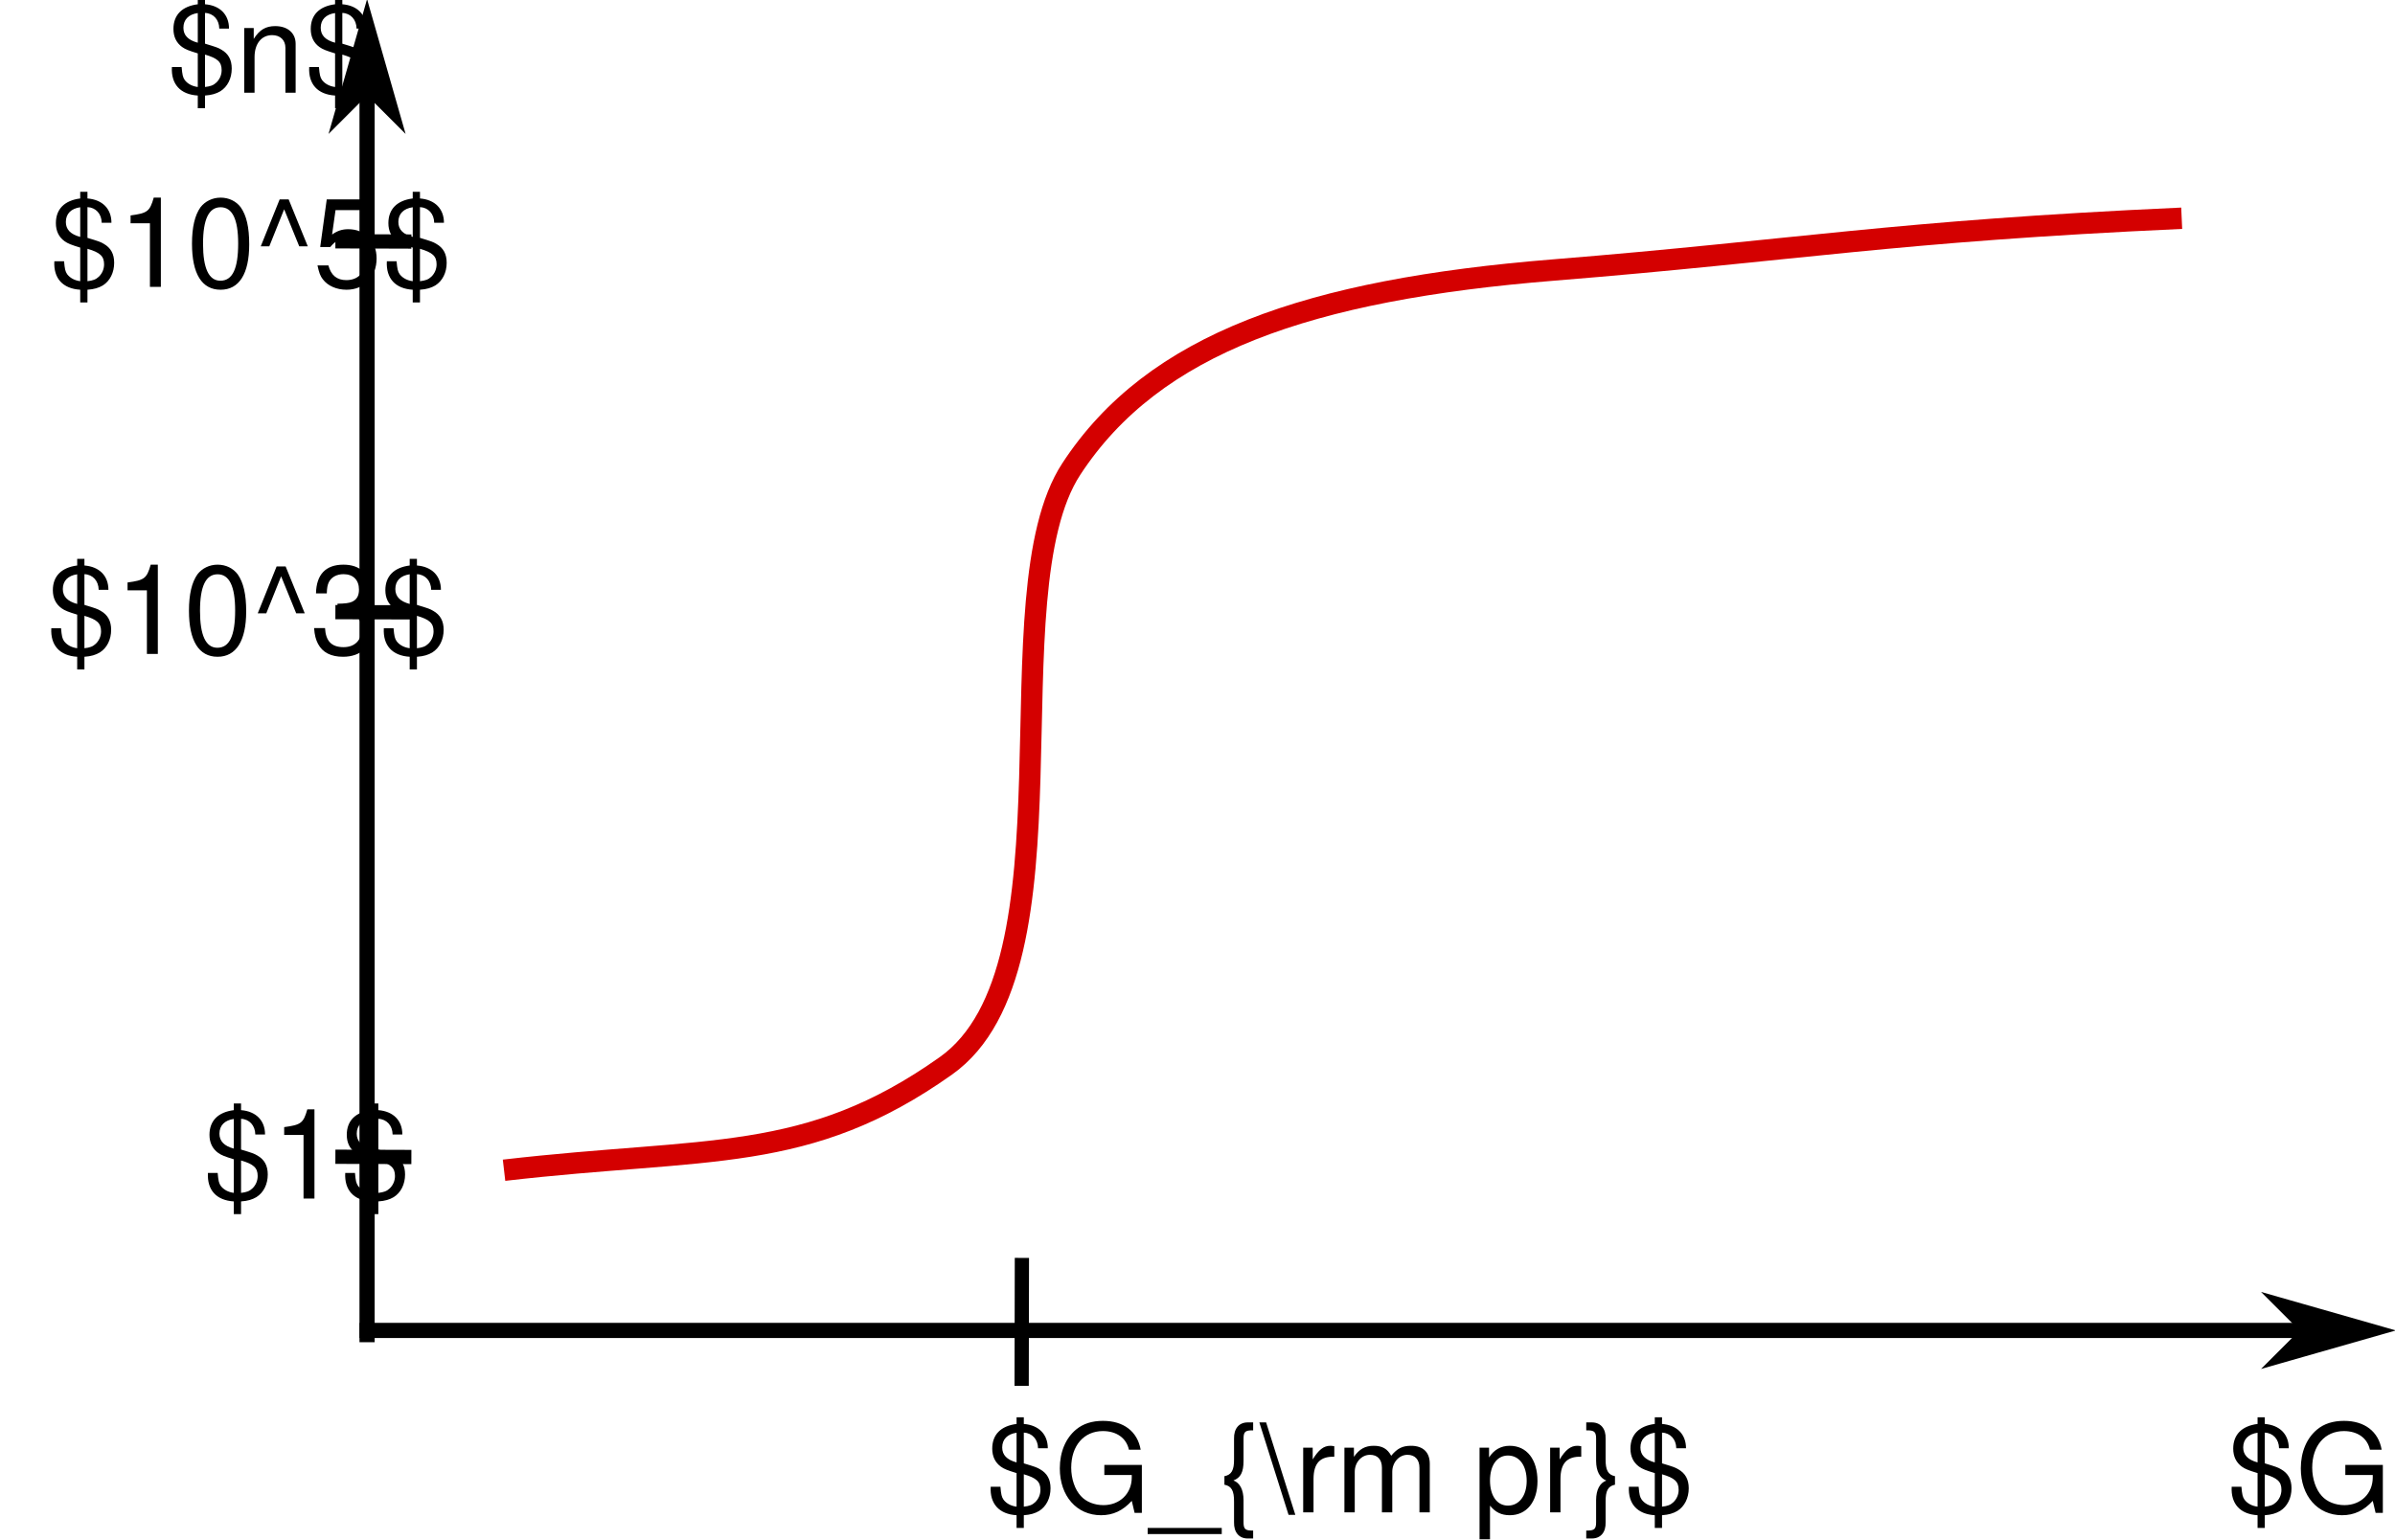
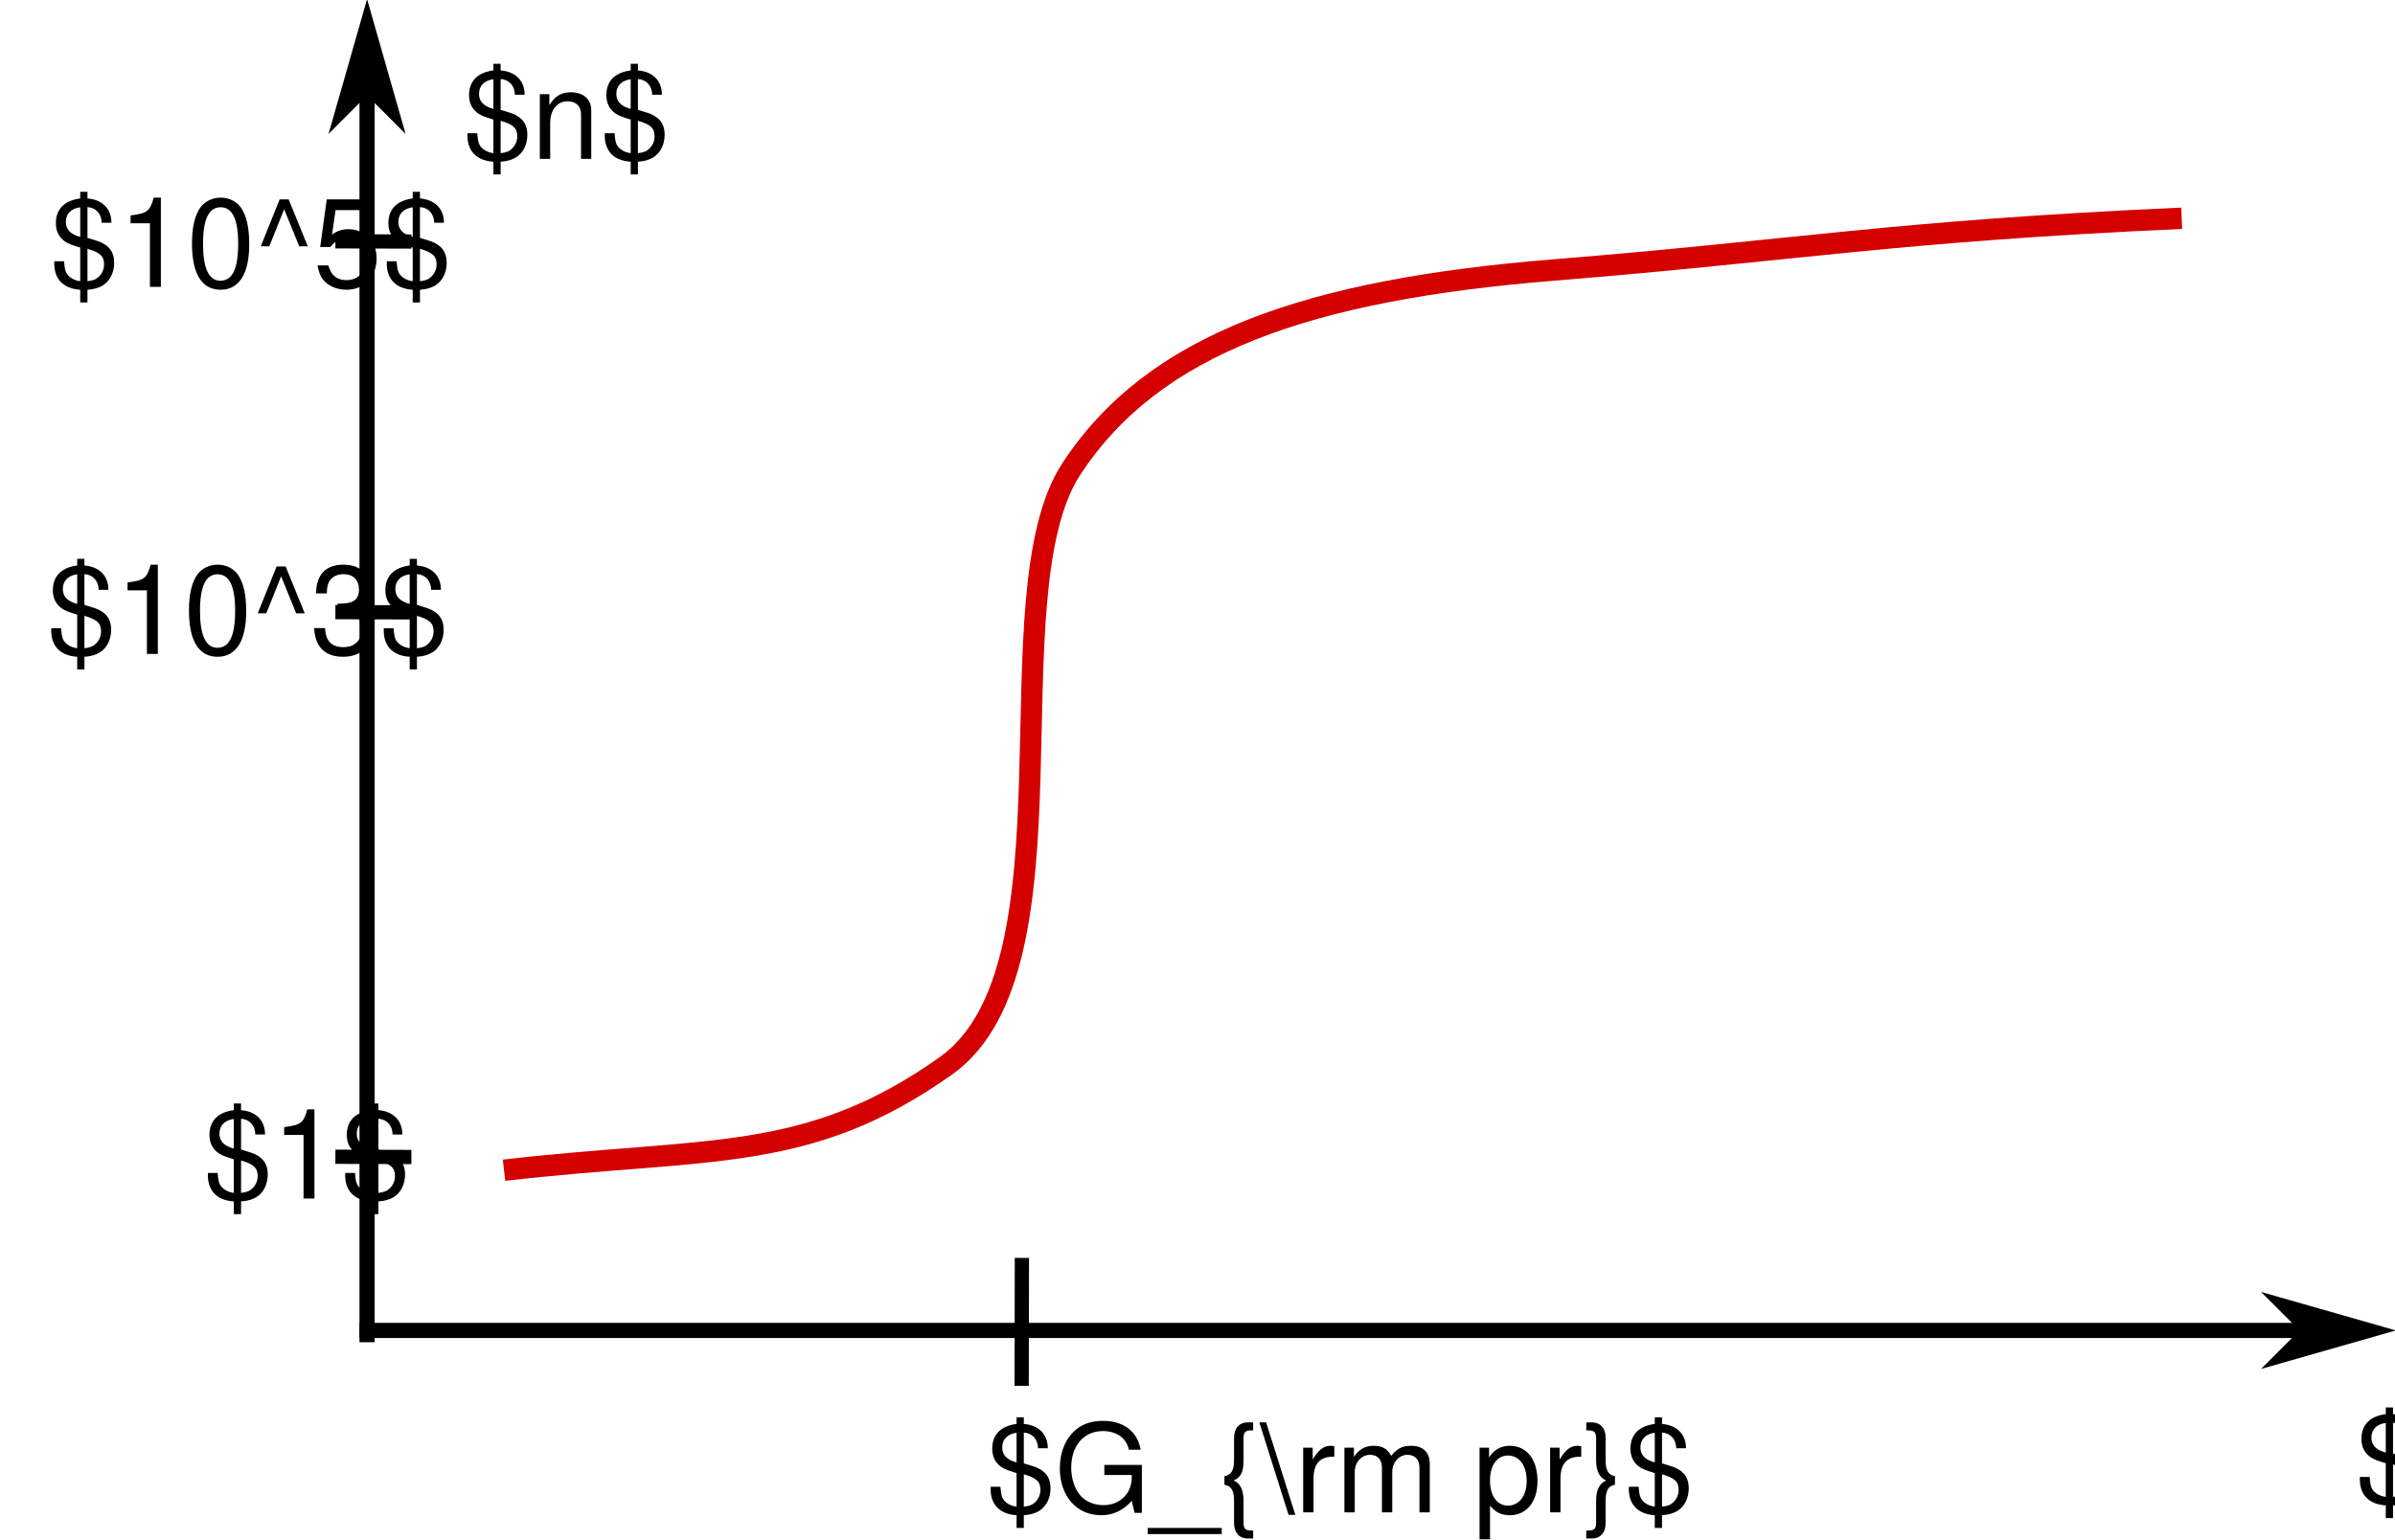
<svg xmlns="http://www.w3.org/2000/svg" width="88.959mm" height="57.192mm" viewBox="0 0 315.208 202.648" id="svg2" version="1.1">
  <defs id="defs4">
    <marker orient="auto" refY="0" refX="0" id="marker5248" style="overflow:visible">
      <path id="path5250" d="M 0,0 5,-5 -12.5,0 5,5 0,0 Z" style="fill:#000000;fill-opacity:1;fill-rule:evenodd;stroke:#000000;stroke-width:1pt;stroke-opacity:1" transform="matrix(-0.4,0,0,-0.4,-4,0)" />
    </marker>
    <marker orient="auto" refY="0" refX="0" id="Arrow1Mend" style="overflow:visible">
      <path id="path4255" d="M 0,0 5,-5 -12.5,0 5,5 0,0 Z" style="fill:#d99238;fill-opacity:1;fill-rule:evenodd;stroke:#d99238;stroke-width:1pt;stroke-opacity:1" transform="matrix(-0.4,0,0,-0.4,-4,0)" />
    </marker>
    <marker orient="auto" refY="0" refX="0" id="Arrow1Send" style="overflow:visible">
      <path id="path4178" d="M 0,0 5,-5 -12.5,0 5,5 0,0 Z" style="fill:#d40000;fill-opacity:1;fill-rule:evenodd;stroke:#d40000;stroke-width:1pt;stroke-opacity:1" transform="matrix(-0.2,0,0,-0.2,-1.2,0)" />
    </marker>
    <marker orient="auto" refY="0" refX="0" id="Arrow1Mend-5" style="overflow:visible">
      <path id="path4255-6" d="M 0,0 5,-5 -12.5,0 5,5 0,0 Z" style="fill:#d99238;fill-opacity:1;fill-rule:evenodd;stroke:#d99238;stroke-width:1pt;stroke-opacity:1" transform="matrix(-0.4,0,0,-0.4,-4,0)" />
    </marker>
    <marker orient="auto" refY="0" refX="0" id="Arrow1Mend-9" style="overflow:visible">
      <path id="path4255-1" d="M 0,0 5,-5 -12.5,0 5,5 0,0 Z" style="fill:#d99238;fill-opacity:1;fill-rule:evenodd;stroke:#d99238;stroke-width:1pt;stroke-opacity:1" transform="matrix(-0.4,0,0,-0.4,-4,0)" />
    </marker>
    <marker orient="auto" refY="0" refX="0" id="Arrow1Mend-5-2" style="overflow:visible">
      <path id="path4255-6-7" d="M 0,0 5,-5 -12.5,0 5,5 0,0 Z" style="fill:#d99238;fill-opacity:1;fill-rule:evenodd;stroke:#d99238;stroke-width:1pt;stroke-opacity:1" transform="matrix(-0.4,0,0,-0.4,-4,0)" />
    </marker>
    <marker orient="auto" refY="0" refX="0" id="Arrow1Mend-9-3" style="overflow:visible">
      <path id="path4255-1-6" d="M 0,0 5,-5 -12.5,0 5,5 0,0 Z" style="fill:#d99238;fill-opacity:1;fill-rule:evenodd;stroke:#d99238;stroke-width:1pt;stroke-opacity:1" transform="matrix(-0.4,0,0,-0.4,-4,0)" />
    </marker>
    <marker orient="auto" refY="0" refX="0" id="Arrow1Mend-5-2-0" style="overflow:visible">
      <path id="path4255-6-7-6" d="M 0,0 5,-5 -12.5,0 5,5 0,0 Z" style="fill:#d99238;fill-opacity:1;fill-rule:evenodd;stroke:#d99238;stroke-width:1pt;stroke-opacity:1" transform="matrix(-0.4,0,0,-0.4,-4,0)" />
    </marker>
    <marker orient="auto" refY="0" refX="0" id="Arrow1Mend-1" style="overflow:visible">
      <path id="path4255-8" d="M 0,0 5,-5 -12.5,0 5,5 0,0 Z" style="fill:#d99238;fill-opacity:1;fill-rule:evenodd;stroke:#d99238;stroke-width:1pt;stroke-opacity:1" transform="matrix(-0.4,0,0,-0.4,-4,0)" />
    </marker>
    <marker orient="auto" refY="0" refX="0" id="Arrow1Mend-5-7" style="overflow:visible">
      <path id="path4255-6-9" d="M 0,0 5,-5 -12.5,0 5,5 0,0 Z" style="fill:#d99238;fill-opacity:1;fill-rule:evenodd;stroke:#d99238;stroke-width:1pt;stroke-opacity:1" transform="matrix(-0.4,0,0,-0.4,-4,0)" />
    </marker>
    <marker orient="auto" refY="0" refX="0" id="Arrow1Mend-9-2" style="overflow:visible">
      <path id="path4255-1-0" d="M 0,0 5,-5 -12.5,0 5,5 0,0 Z" style="fill:#d99238;fill-opacity:1;fill-rule:evenodd;stroke:#d99238;stroke-width:1pt;stroke-opacity:1" transform="matrix(-0.4,0,0,-0.4,-4,0)" />
    </marker>
    <marker orient="auto" refY="0" refX="0" id="Arrow1Mend-5-2-2" style="overflow:visible">
      <path id="path4255-6-7-3" d="M 0,0 5,-5 -12.5,0 5,5 0,0 Z" style="fill:#d99238;fill-opacity:1;fill-rule:evenodd;stroke:#d99238;stroke-width:1pt;stroke-opacity:1" transform="matrix(-0.4,0,0,-0.4,-4,0)" />
    </marker>
    <marker orient="auto" refY="0" refX="0" id="Arrow1Mend-9-3-7" style="overflow:visible">
      <path id="path4255-1-6-5" d="M 0,0 5,-5 -12.5,0 5,5 0,0 Z" style="fill:#d99238;fill-opacity:1;fill-rule:evenodd;stroke:#d99238;stroke-width:1pt;stroke-opacity:1" transform="matrix(-0.4,0,0,-0.4,-4,0)" />
    </marker>
    <marker orient="auto" refY="0" refX="0" id="Arrow1Mend-5-2-0-9" style="overflow:visible">
      <path id="path4255-6-7-6-2" d="M 0,0 5,-5 -12.5,0 5,5 0,0 Z" style="fill:#d99238;fill-opacity:1;fill-rule:evenodd;stroke:#d99238;stroke-width:1pt;stroke-opacity:1" transform="matrix(-0.4,0,0,-0.4,-4,0)" />
    </marker>
    <marker orient="auto" refY="0" refX="0" id="marker5248-3" style="overflow:visible">
      <path id="path5250-1" d="M 0,0 5,-5 -12.5,0 5,5 0,0 Z" style="fill:#000000;fill-opacity:1;fill-rule:evenodd;stroke:#000000;stroke-width:1pt;stroke-opacity:1" transform="matrix(-0.4,0,0,-0.4,-4,0)" />
    </marker>
  </defs>
  <g id="layer1" transform="translate(-40.73556,-110.3213)">
    <path style="fill:none;fill-rule:evenodd;stroke:#000000;stroke-width:1.997;stroke-linecap:butt;stroke-linejoin:miter;stroke-miterlimit:4;stroke-dasharray:none;stroke-opacity:1;marker-end:url(#marker5248)" d="m 88.054,285.474 264.07,-10e-6" id="path5246" />
    <path style="fill:none;fill-rule:evenodd;stroke:#000000;stroke-width:1.997;stroke-linecap:butt;stroke-linejoin:miter;stroke-miterlimit:4;stroke-dasharray:none;stroke-opacity:1;marker-end:url(#marker5248-3)" d="m 89.046,287.025 10e-6,-172.883" id="path5246-9" />
    <path style="fill:none;fill-rule:evenodd;stroke:#d40000;stroke-width:2.812;stroke-linecap:butt;stroke-linejoin:miter;stroke-miterlimit:4;stroke-dasharray:none;stroke-opacity:1" d="m 107.072,264.383 c 26.921,-3.113 39.856,-0.773 58.153,-13.744 18.297,-12.972 5.651,-61.97 16.506,-78.573 10.855,-16.603 31.281,-23.595 63.496,-26.199 32.215,-2.604 44.457,-5.085 82.643,-6.814" id="path3781" />
    <path style="fill:none;fill-rule:evenodd;stroke:#000000;stroke-width:1.875;stroke-linecap:butt;stroke-linejoin:miter;stroke-opacity:1;stroke-miterlimit:4;stroke-dasharray:none" d="m 175.229,275.924 -0.033,16.85" id="path7248" />
    <path style="fill:none;fill-rule:evenodd;stroke:#000000;stroke-width:1.875;stroke-linecap:butt;stroke-linejoin:miter;stroke-opacity:1;stroke-miterlimit:4;stroke-dasharray:none" d="m 94.877,262.641 -10,-0.033" id="path7248-3" />
    <path style="fill:none;fill-rule:evenodd;stroke:#000000;stroke-width:1.875;stroke-linecap:butt;stroke-linejoin:miter;stroke-opacity:1;stroke-miterlimit:4;stroke-dasharray:none" d="m 94.877,190.939 -10,-0.033" id="path7248-3-6-7-5" />
    <path style="fill:none;fill-rule:evenodd;stroke:#000000;stroke-width:1.875;stroke-linecap:butt;stroke-linejoin:miter;stroke-opacity:1;stroke-miterlimit:4;stroke-dasharray:none" d="m 94.877,142.121 -10,-0.033" id="path7248-3-6-7-5-3-5" />
-     <text xml:space="preserve" style="font-style:normal;font-variant:normal;font-weight:normal;font-stretch:normal;line-height:0%;font-family:'Nimbus Sans L';-inkscape-font-specification:Sans;letter-spacing:0px;word-spacing:0px;fill:#000000;fill-opacity:1;stroke:none;stroke-width:1px;stroke-linecap:butt;stroke-linejoin:miter;stroke-opacity:1" x="62.703" y="122.524" id="text6089">
-       <tspan id="tspan6091" x="62.703" y="122.524" style="font-size:16.25px;line-height:1.25">$n$</tspan>
+     <text xml:space="preserve" style="font-style:normal;font-variant:normal;font-weight:normal;font-stretch:normal;line-height:0%;font-family:'Nimbus Sans L';-inkscape-font-specification:Sans;letter-spacing:0px;word-spacing:0px;fill:#000000;fill-opacity:1;stroke:none;stroke-width:1px;stroke-linecap:butt;stroke-linejoin:miter;stroke-opacity:1" x="101.609" y="131.234" id="text6089">
+       <tspan id="tspan6091" x="101.609" y="131.234" style="font-size:16.25px;line-height:1.25">$n$</tspan>
    </text>
-     <text xml:space="preserve" style="font-style:normal;font-variant:normal;font-weight:normal;font-stretch:normal;line-height:0%;font-family:'Nimbus Sans L';-inkscape-font-specification:Sans;letter-spacing:0px;word-spacing:0px;fill:#000000;fill-opacity:1;stroke:none;stroke-width:1px;stroke-linecap:butt;stroke-linejoin:miter;stroke-opacity:1" x="333.793" y="309.426" id="text6089-4">
-       <tspan id="tspan6091-7" x="333.793" y="309.426" style="font-size:16.25px;line-height:1.25">$G$</tspan>
+     <text xml:space="preserve" style="font-style:normal;font-variant:normal;font-weight:normal;font-stretch:normal;line-height:0%;font-family:'Nimbus Sans L';-inkscape-font-specification:Sans;letter-spacing:0px;word-spacing:0px;fill:#000000;fill-opacity:1;stroke:none;stroke-width:1px;stroke-linecap:butt;stroke-linejoin:miter;stroke-opacity:1" x="350.668" y="308.132" id="text6089-4">
+       <tspan id="tspan6091-7" x="350.668" y="308.132" style="font-size:16.25px;line-height:1.25">$G$</tspan>
    </text>
    <text xml:space="preserve" style="font-style:normal;font-variant:normal;font-weight:normal;font-stretch:normal;line-height:0%;font-family:'Nimbus Sans L';-inkscape-font-specification:Sans;letter-spacing:0px;word-spacing:0px;fill:#000000;fill-opacity:1;stroke:none;stroke-width:1px;stroke-linecap:butt;stroke-linejoin:miter;stroke-opacity:1" x="170.465" y="309.426" id="text6089-4-4">
      <tspan id="tspan6091-7-5" x="170.465" y="309.426" style="font-size:16.25px;line-height:1.25">$G_{\rm pr}$</tspan>
    </text>
    <text xml:space="preserve" style="font-style:normal;font-variant:normal;font-weight:normal;font-stretch:normal;line-height:0%;font-family:'Nimbus Sans L';-inkscape-font-specification:Sans;letter-spacing:0px;word-spacing:0px;fill:#000000;fill-opacity:1;stroke:none;stroke-width:1px;stroke-linecap:butt;stroke-linejoin:miter;stroke-opacity:1" x="67.444" y="268.112" id="text6089-6">
      <tspan id="tspan6091-2" x="67.444" y="268.112" style="font-size:16.25px;line-height:1.25">$1$</tspan>
    </text>
    <text xml:space="preserve" style="font-style:normal;font-variant:normal;font-weight:normal;font-stretch:normal;line-height:0%;font-family:'Nimbus Sans L';-inkscape-font-specification:Sans;letter-spacing:0px;word-spacing:0px;fill:#000000;fill-opacity:1;stroke:none;stroke-width:1px;stroke-linecap:butt;stroke-linejoin:miter;stroke-opacity:1" x="46.832" y="196.41" id="text6089-6-9">
      <tspan id="tspan6091-2-1" x="46.832" y="196.41" style="font-size:16.25px;line-height:1.25">$10^3$</tspan>
    </text>
    <text xml:space="preserve" style="font-style:normal;font-variant:normal;font-weight:normal;font-stretch:normal;line-height:0%;font-family:'Nimbus Sans L';-inkscape-font-specification:Sans;letter-spacing:0px;word-spacing:0px;fill:#000000;fill-opacity:1;stroke:none;stroke-width:1px;stroke-linecap:butt;stroke-linejoin:miter;stroke-opacity:1" x="33.434" y="161.937" id="text5411">
      <tspan id="tspan5413" x="33.434" y="161.937" style="font-size:37.5px;line-height:1.25"> </tspan>
    </text>
    <text xml:space="preserve" style="font-style:normal;font-variant:normal;font-weight:normal;font-stretch:normal;font-size:12px;line-height:0%;font-family:'Nimbus Sans L';-inkscape-font-specification:Sans;letter-spacing:0px;word-spacing:0px;fill:#000000;fill-opacity:1;stroke:none;stroke-width:1px;stroke-linecap:butt;stroke-linejoin:miter;stroke-opacity:1" x="47.231" y="148.087" id="text6089-6-9-3">
      <tspan id="tspan6091-2-1-6" x="47.231" y="148.087" style="font-size:16.25px;line-height:1.25;stroke-width:1px">$10^5$</tspan>
    </text>
  </g>
</svg>
